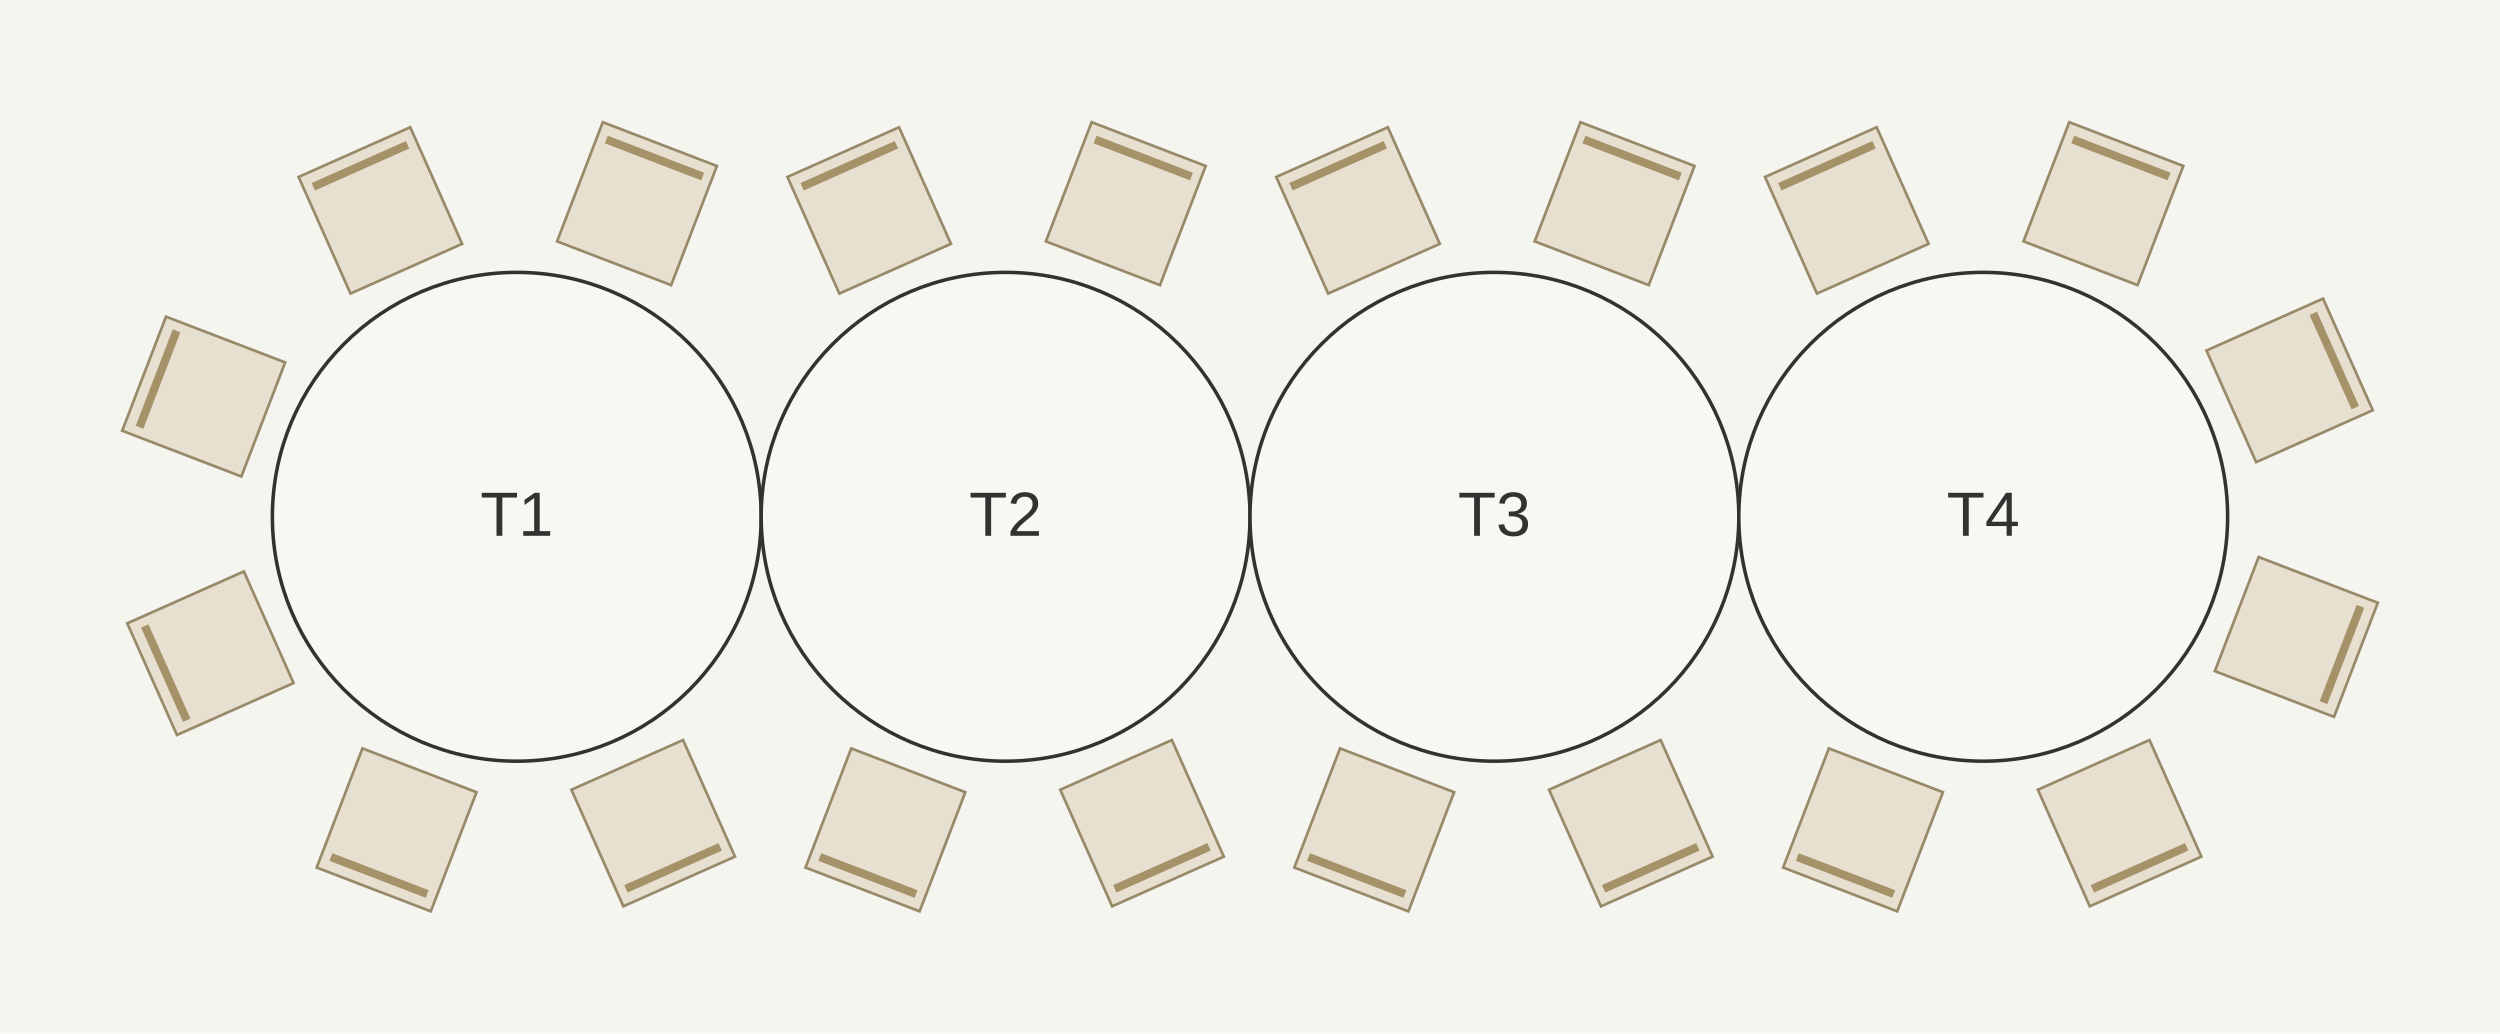
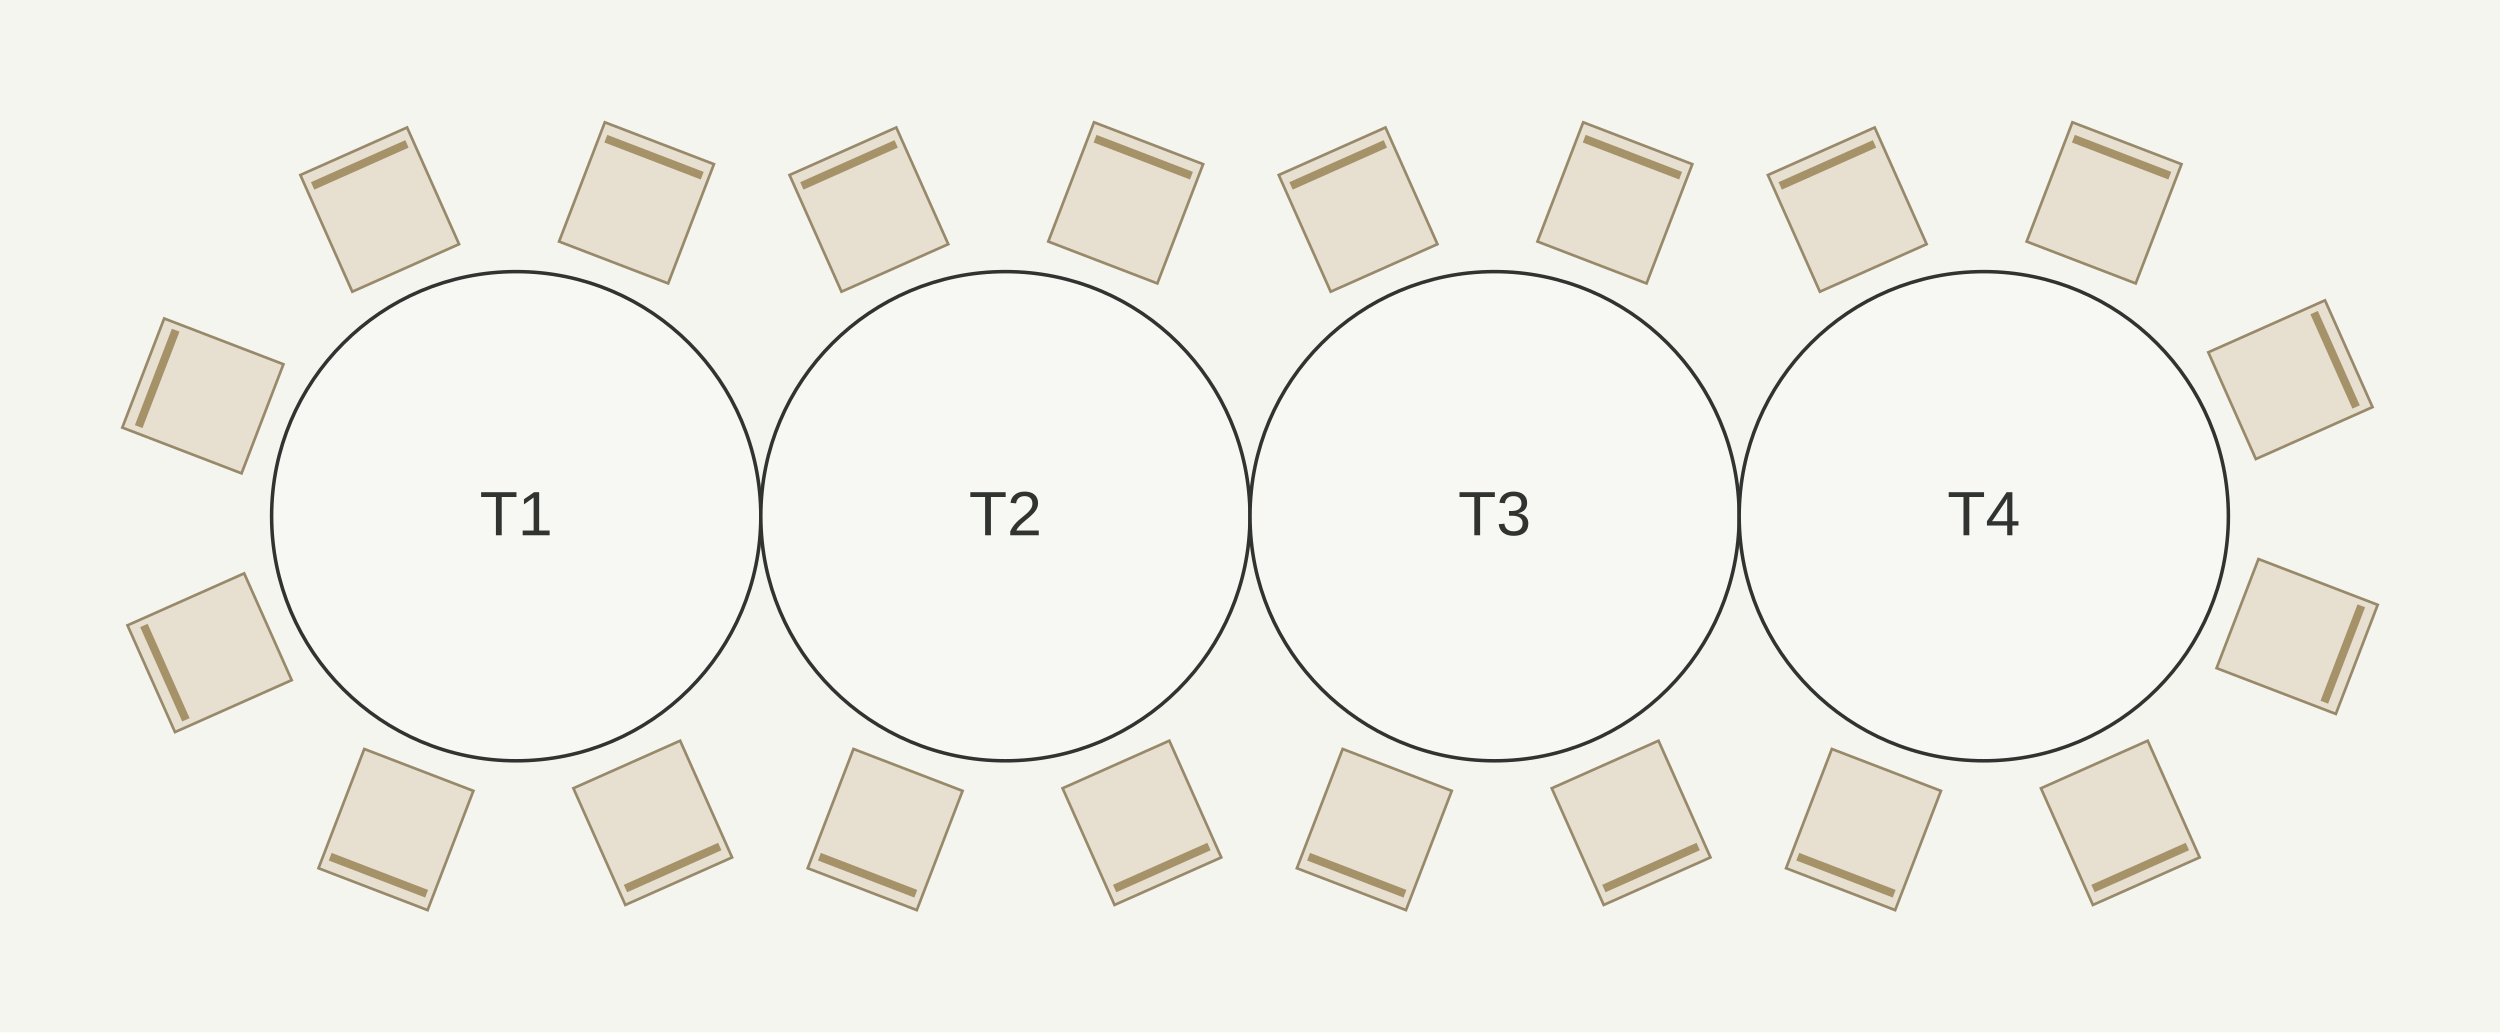
- <svg xmlns="http://www.w3.org/2000/svg" viewBox="-190.3 -190.3 920.599 380.599" role="img" aria-label="Цепочка из четырёх столов: 4 столов, 20 мест">
-   <rect x="-190.3" y="-190.3" width="920.599" height="380.599" fill="#f5f5f0" />
-   <polygon points="61.228,82.203 20.119,100.506 39.236,143.443 80.345,125.140" fill="#e7dfcf" stroke="#99896b" stroke-width="1" />
+ <svg xmlns="http://www.w3.org/2000/svg" viewBox="-189.941 -189.941 919.882 379.882" role="img" aria-label="Цепочка из четырёх столов: 4 столов, 20 мест">
+   <rect x="-189.941" y="-189.941" width="919.882" height="379.882" fill="#f5f5f0" />
+   <polygon points="60.315,82.610 21.032,100.099 40.149,143.036 79.432,125.546" fill="#e7dfcf" stroke="#99896b" stroke-width="1" />
  <path d="M74.911,121.539L40.196,136.995" stroke="#a69269" stroke-width="3" />
-   <polygon points="-14.831,101.421 -56.842,85.295 -73.686,129.173 -31.675,145.300" fill="#e7dfcf" stroke="#99896b" stroke-width="1" />
+   <polygon points="-15.765,101.063 -55.909,85.653 -72.752,129.531 -32.608,144.941" fill="#e7dfcf" stroke="#99896b" stroke-width="1" />
  <path d="M-32.971,138.911L-68.447,125.293" stroke="#a69269" stroke-width="3" />
-   <polygon points="-82.203,61.228 -100.506,20.119 -143.443,39.236 -125.140,80.345" fill="#e7dfcf" stroke="#99896b" stroke-width="1" />
+   <polygon points="-82.610,60.315 -100.099,21.032 -143.036,40.149 -125.546,79.432" fill="#e7dfcf" stroke="#99896b" stroke-width="1" />
  <path d="M-121.539,74.911L-136.995,40.196" stroke="#a69269" stroke-width="3" />
-   <polygon points="-101.421,-14.831 -85.295,-56.842 -129.173,-73.686 -145.300,-31.675" fill="#e7dfcf" stroke="#99896b" stroke-width="1" />
+   <polygon points="-101.063,-15.765 -85.653,-55.909 -129.531,-72.752 -144.941,-32.608" fill="#e7dfcf" stroke="#99896b" stroke-width="1" />
  <path d="M-138.911,-32.971L-125.293,-68.447" stroke="#a69269" stroke-width="3" />
-   <polygon points="-61.228,-82.203 -20.119,-100.506 -39.236,-143.443 -80.345,-125.140" fill="#e7dfcf" stroke="#99896b" stroke-width="1" />
+   <polygon points="-60.315,-82.610 -21.032,-100.099 -40.149,-143.036 -79.432,-125.546" fill="#e7dfcf" stroke="#99896b" stroke-width="1" />
  <path d="M-74.911,-121.539L-40.196,-136.995" stroke="#a69269" stroke-width="3" />
-   <polygon points="14.831,-101.421 56.842,-85.295 73.686,-129.173 31.675,-145.300" fill="#e7dfcf" stroke="#99896b" stroke-width="1" />
+   <polygon points="15.765,-101.063 55.909,-85.653 72.752,-129.531 32.608,-144.941" fill="#e7dfcf" stroke="#99896b" stroke-width="1" />
  <path d="M32.971,-138.911L68.447,-125.293" stroke="#a69269" stroke-width="3" />
-   <polygon points="241.228,82.203 200.119,100.506 219.236,143.443 260.345,125.140" fill="#e7dfcf" stroke="#99896b" stroke-width="1" />
+   <polygon points="240.315,82.610 201.032,100.099 220.149,143.036 259.432,125.546" fill="#e7dfcf" stroke="#99896b" stroke-width="1" />
  <path d="M254.911,121.539L220.196,136.995" stroke="#a69269" stroke-width="3" />
-   <polygon points="165.169,101.421 123.158,85.295 106.314,129.173 148.325,145.300" fill="#e7dfcf" stroke="#99896b" stroke-width="1" />
+   <polygon points="164.235,101.063 124.091,85.653 107.248,129.531 147.392,144.941" fill="#e7dfcf" stroke="#99896b" stroke-width="1" />
  <path d="M147.029,138.911L111.553,125.293" stroke="#a69269" stroke-width="3" />
-   <polygon points="118.772,-82.203 159.881,-100.506 140.764,-143.443 99.655,-125.140" fill="#e7dfcf" stroke="#99896b" stroke-width="1" />
+   <polygon points="119.685,-82.610 158.968,-100.099 139.851,-143.036 100.568,-125.546" fill="#e7dfcf" stroke="#99896b" stroke-width="1" />
  <path d="M105.089,-121.539L139.804,-136.995" stroke="#a69269" stroke-width="3" />
-   <polygon points="194.831,-101.421 236.842,-85.295 253.686,-129.173 211.675,-145.300" fill="#e7dfcf" stroke="#99896b" stroke-width="1" />
+   <polygon points="195.765,-101.063 235.909,-85.653 252.752,-129.531 212.608,-144.941" fill="#e7dfcf" stroke="#99896b" stroke-width="1" />
  <path d="M212.971,-138.911L248.447,-125.293" stroke="#a69269" stroke-width="3" />
-   <polygon points="421.228,82.203 380.119,100.506 399.236,143.443 440.345,125.140" fill="#e7dfcf" stroke="#99896b" stroke-width="1" />
+   <polygon points="420.315,82.610 381.032,100.099 400.149,143.036 439.432,125.546" fill="#e7dfcf" stroke="#99896b" stroke-width="1" />
  <path d="M434.911,121.539L400.196,136.995" stroke="#a69269" stroke-width="3" />
-   <polygon points="345.169,101.421 303.158,85.295 286.314,129.173 328.325,145.300" fill="#e7dfcf" stroke="#99896b" stroke-width="1" />
+   <polygon points="344.235,101.063 304.091,85.653 287.248,129.531 327.392,144.941" fill="#e7dfcf" stroke="#99896b" stroke-width="1" />
  <path d="M327.029,138.911L291.553,125.293" stroke="#a69269" stroke-width="3" />
-   <polygon points="298.772,-82.203 339.881,-100.506 320.764,-143.443 279.655,-125.140" fill="#e7dfcf" stroke="#99896b" stroke-width="1" />
+   <polygon points="299.685,-82.610 338.968,-100.099 319.851,-143.036 280.568,-125.546" fill="#e7dfcf" stroke="#99896b" stroke-width="1" />
  <path d="M285.089,-121.539L319.804,-136.995" stroke="#a69269" stroke-width="3" />
-   <polygon points="374.831,-101.421 416.842,-85.295 433.686,-129.173 391.675,-145.300" fill="#e7dfcf" stroke="#99896b" stroke-width="1" />
+   <polygon points="375.765,-101.063 415.909,-85.653 432.752,-129.531 392.608,-144.941" fill="#e7dfcf" stroke="#99896b" stroke-width="1" />
  <path d="M392.971,-138.911L428.447,-125.293" stroke="#a69269" stroke-width="3" />
-   <polygon points="641.421,14.831 625.295,56.842 669.173,73.686 685.300,31.675" fill="#e7dfcf" stroke="#99896b" stroke-width="1" />
+   <polygon points="641.063,15.765 625.653,55.909 669.531,72.752 684.941,32.608" fill="#e7dfcf" stroke="#99896b" stroke-width="1" />
  <path d="M678.911,32.971L665.293,68.447" stroke="#a69269" stroke-width="3" />
-   <polygon points="601.228,82.203 560.119,100.506 579.236,143.443 620.345,125.140" fill="#e7dfcf" stroke="#99896b" stroke-width="1" />
+   <polygon points="600.315,82.610 561.032,100.099 580.149,143.036 619.432,125.546" fill="#e7dfcf" stroke="#99896b" stroke-width="1" />
  <path d="M614.911,121.539L580.196,136.995" stroke="#a69269" stroke-width="3" />
-   <polygon points="525.169,101.421 483.158,85.295 466.314,129.173 508.325,145.300" fill="#e7dfcf" stroke="#99896b" stroke-width="1" />
+   <polygon points="524.235,101.063 484.091,85.653 467.248,129.531 507.392,144.941" fill="#e7dfcf" stroke="#99896b" stroke-width="1" />
  <path d="M507.029,138.911L471.553,125.293" stroke="#a69269" stroke-width="3" />
-   <polygon points="478.772,-82.203 519.881,-100.506 500.764,-143.443 459.655,-125.140" fill="#e7dfcf" stroke="#99896b" stroke-width="1" />
+   <polygon points="479.685,-82.610 518.968,-100.099 499.851,-143.036 460.568,-125.546" fill="#e7dfcf" stroke="#99896b" stroke-width="1" />
  <path d="M465.089,-121.539L499.804,-136.995" stroke="#a69269" stroke-width="3" />
-   <polygon points="554.831,-101.421 596.842,-85.295 613.686,-129.173 571.675,-145.300" fill="#e7dfcf" stroke="#99896b" stroke-width="1" />
+   <polygon points="555.765,-101.063 595.909,-85.653 612.752,-129.531 572.608,-144.941" fill="#e7dfcf" stroke="#99896b" stroke-width="1" />
  <path d="M572.971,-138.911L608.447,-125.293" stroke="#a69269" stroke-width="3" />
-   <polygon points="622.203,-61.228 640.506,-20.119 683.443,-39.236 665.140,-80.345" fill="#e7dfcf" stroke="#99896b" stroke-width="1" />
+   <polygon points="622.610,-60.315 640.099,-21.032 683.036,-40.149 665.546,-79.432" fill="#e7dfcf" stroke="#99896b" stroke-width="1" />
  <path d="M661.539,-74.911L676.995,-40.196" stroke="#a69269" stroke-width="3" />
  <circle cx="0.0" cy="0.0" r="90" fill="#f7f7f3" stroke="#303330" stroke-width="1.3" />
  <text x="0.0" y="7.0" text-anchor="middle" font-family="Arial,sans-serif" font-size="23" fill="#303330">Т1</text>
  <circle cx="180.0" cy="0.0" r="90" fill="#f7f7f3" stroke="#303330" stroke-width="1.3" />
  <text x="180.0" y="7.0" text-anchor="middle" font-family="Arial,sans-serif" font-size="23" fill="#303330">Т2</text>
  <circle cx="360.0" cy="0.0" r="90" fill="#f7f7f3" stroke="#303330" stroke-width="1.3" />
  <text x="360.0" y="7.0" text-anchor="middle" font-family="Arial,sans-serif" font-size="23" fill="#303330">Т3</text>
  <circle cx="540.0" cy="0.0" r="90" fill="#f7f7f3" stroke="#303330" stroke-width="1.3" />
  <text x="540.0" y="7.0" text-anchor="middle" font-family="Arial,sans-serif" font-size="23" fill="#303330">Т4</text>
</svg>
